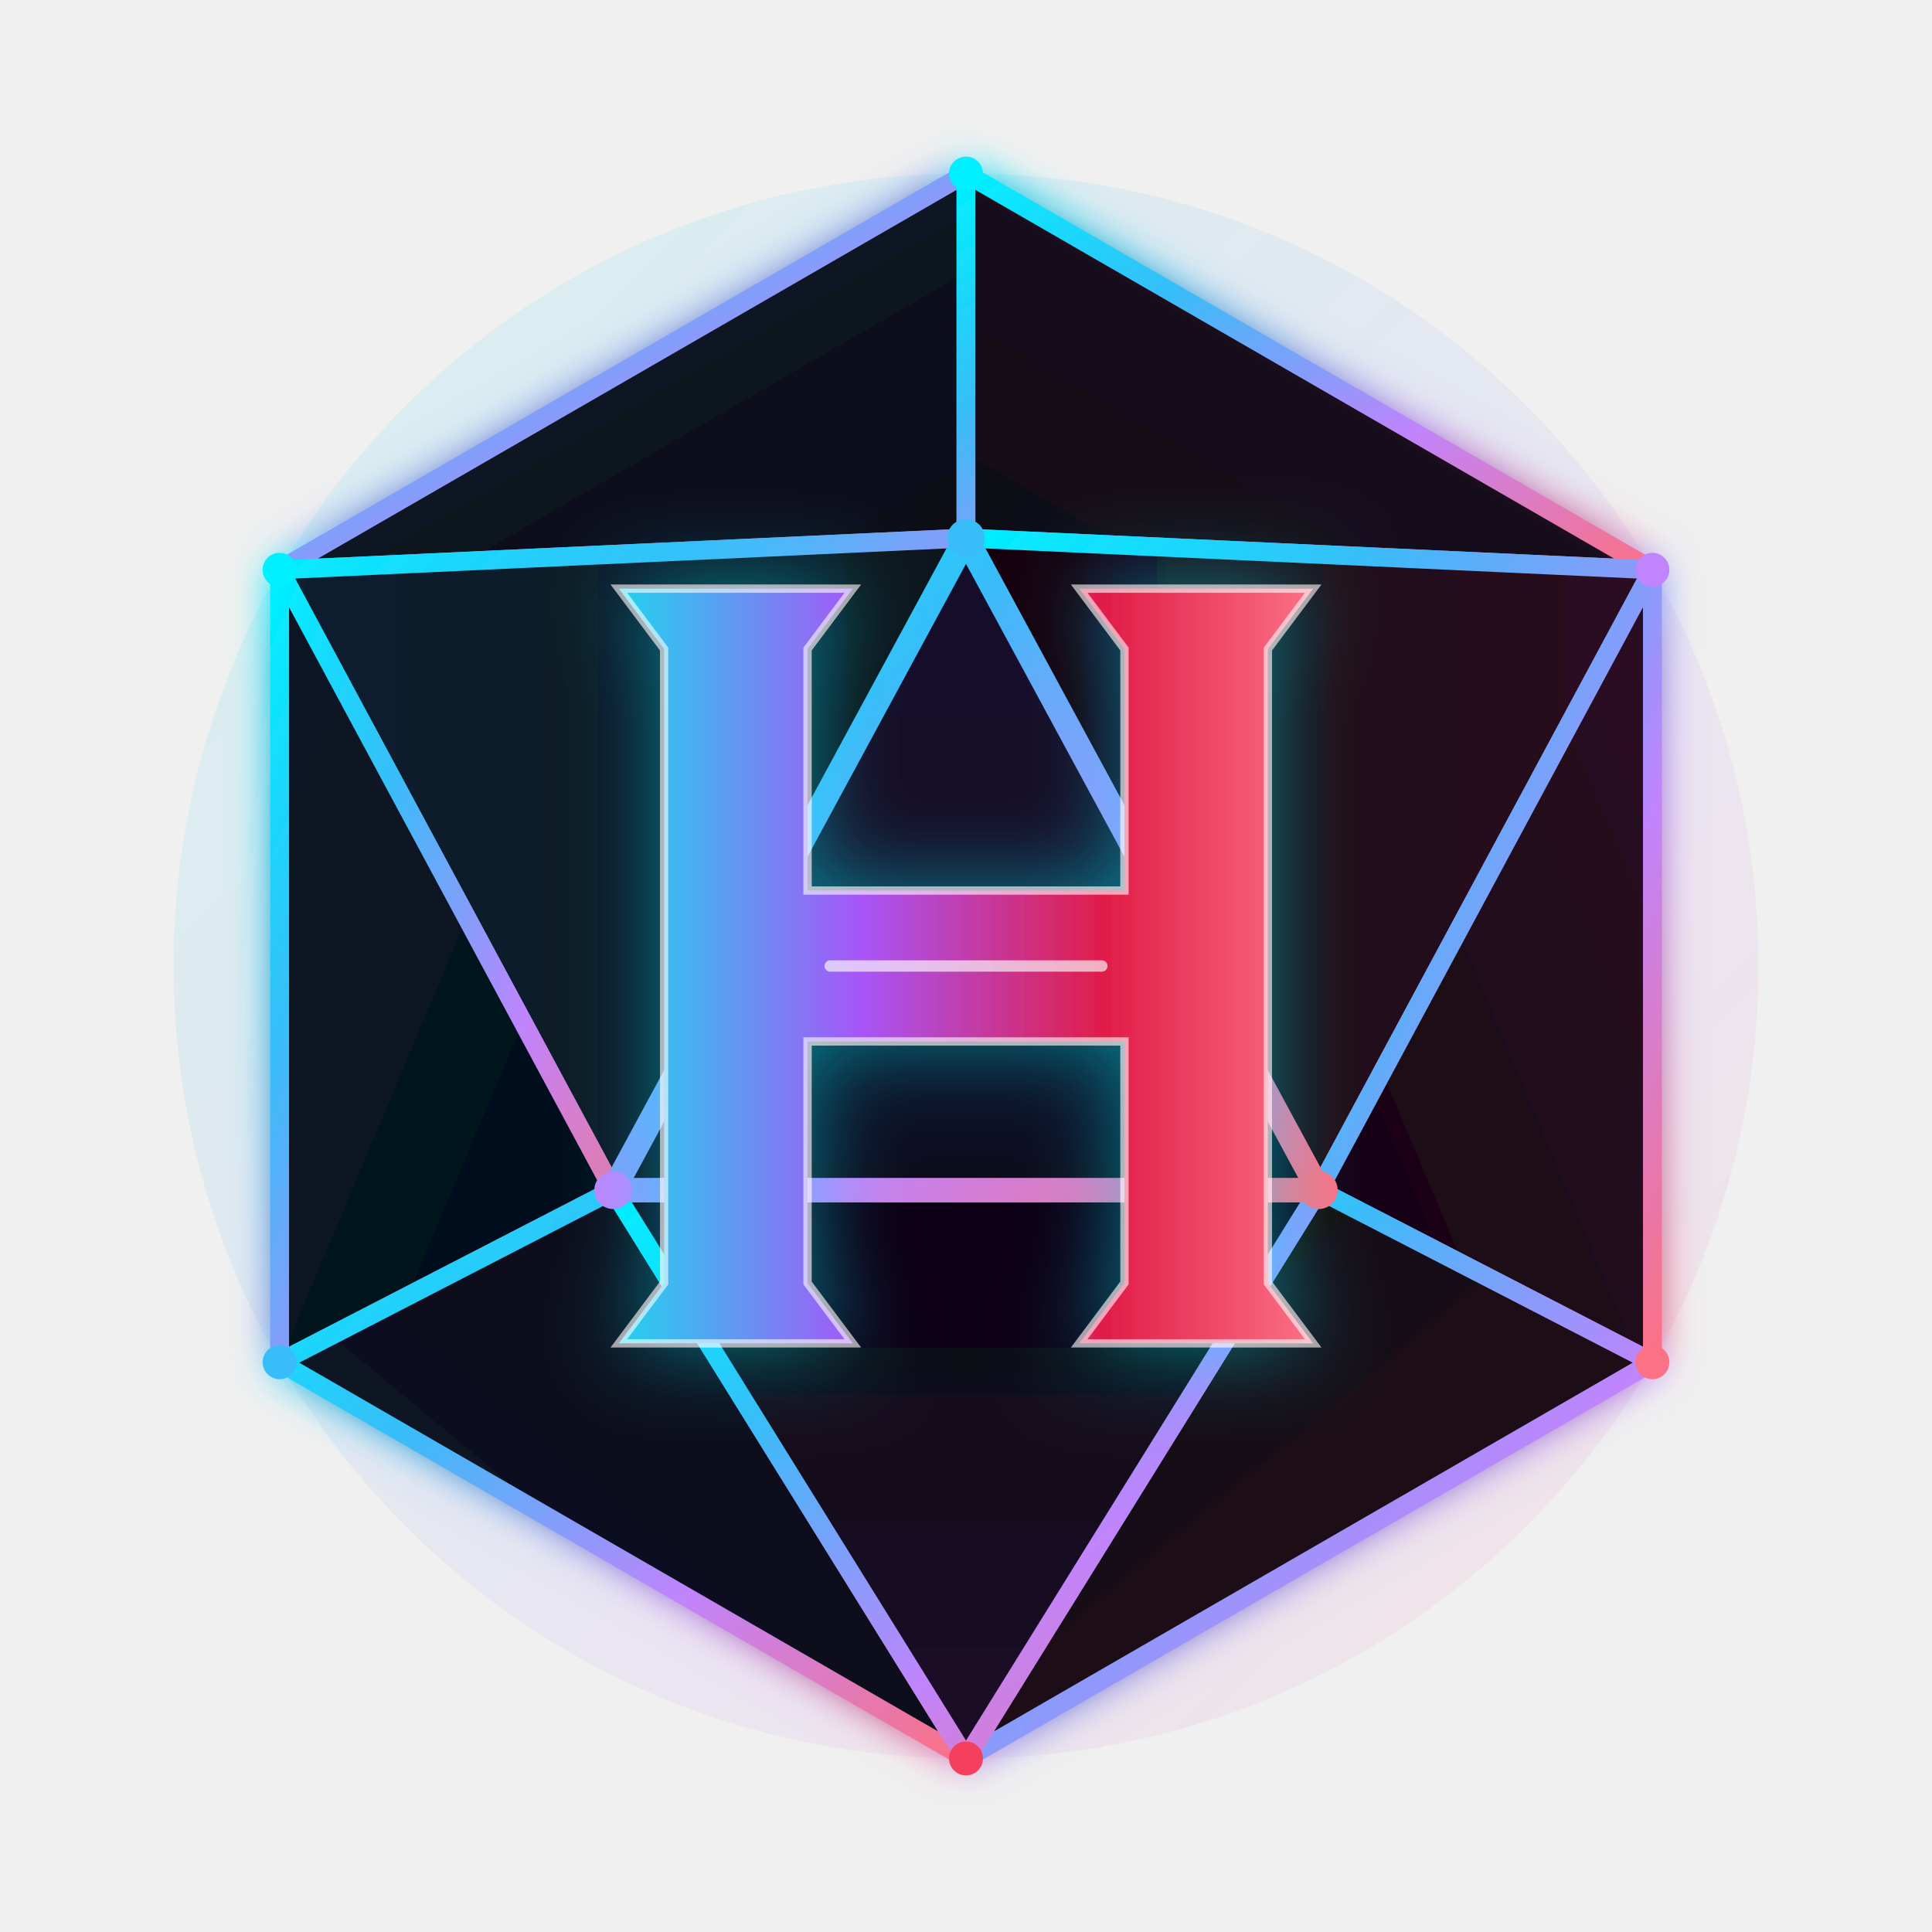
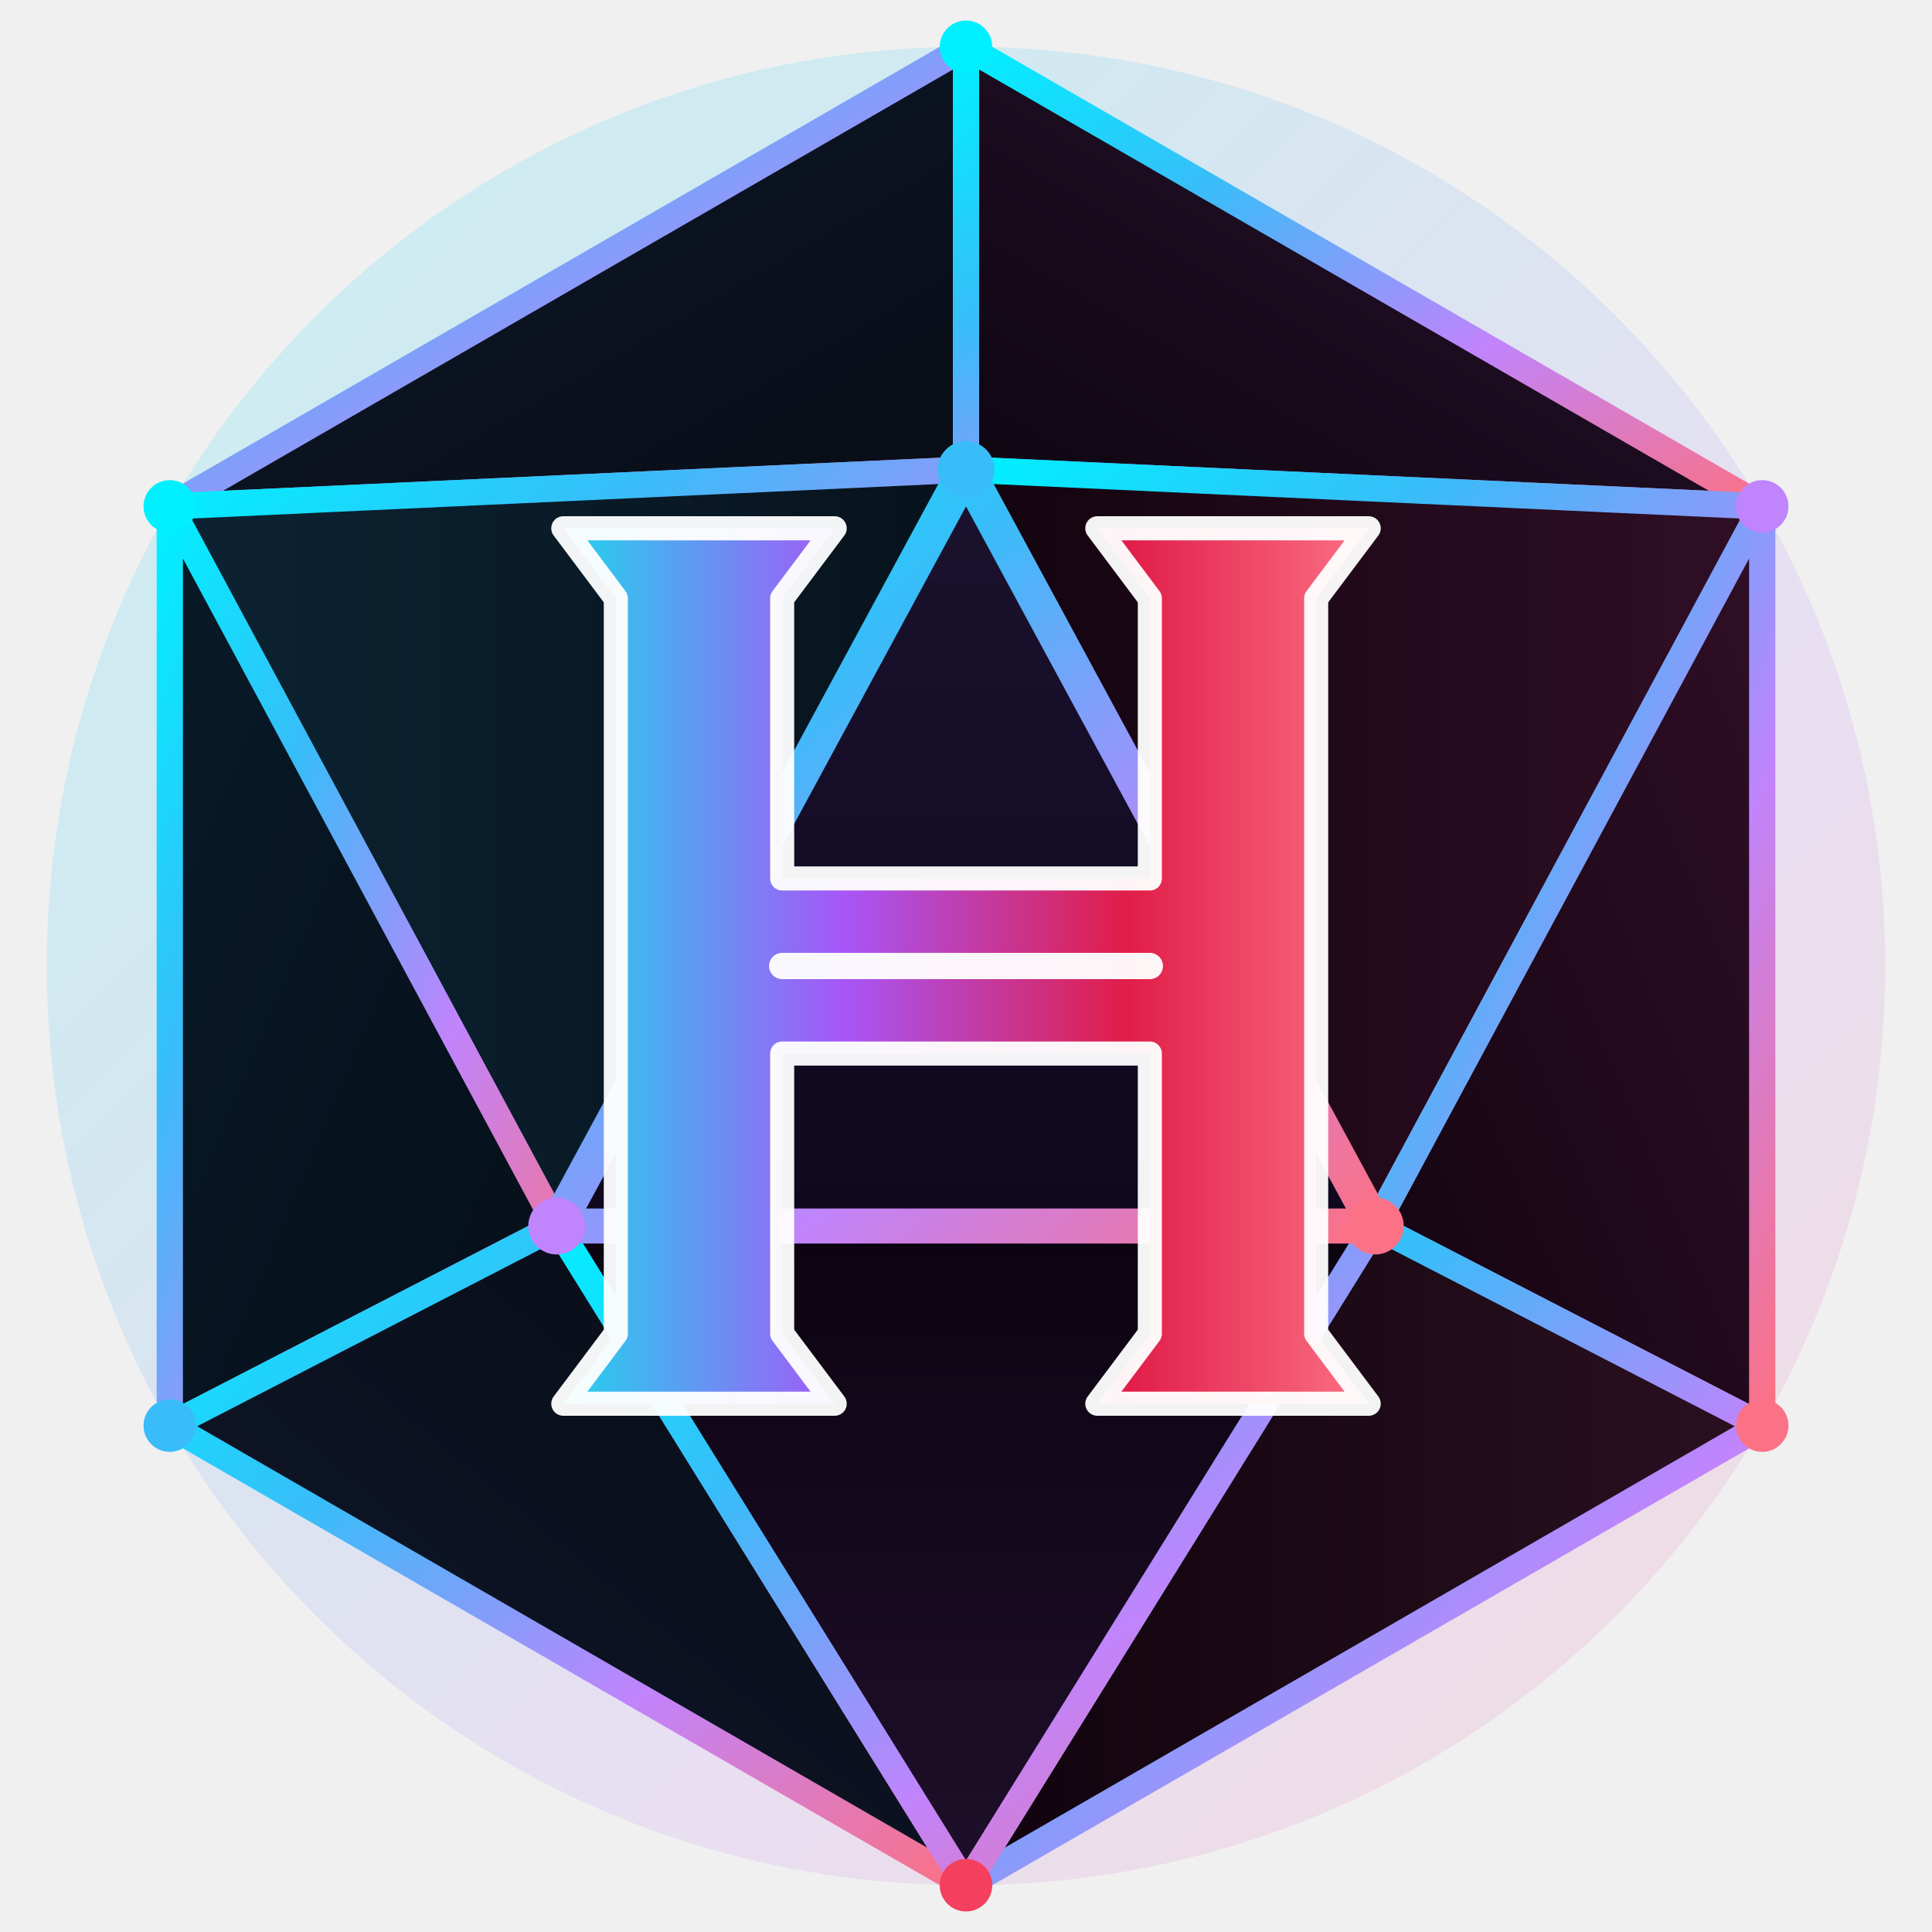
<svg xmlns="http://www.w3.org/2000/svg" viewBox="0 0 512 512" width="512" height="512">
  <defs>
    <linearGradient id="d20LogoEdgeNeon" x1="0%" y1="0%" x2="100%" y2="100%">
      <stop offset="0%" stop-color="#00f0ff" />
      <stop offset="30%" stop-color="#38bdf8" />
      <stop offset="65%" stop-color="#c084fc" />
      <stop offset="100%" stop-color="#fb7185" />
    </linearGradient>
    <linearGradient id="d20LogoHNeonGrad" x1="0%" y1="0%" x2="100%" y2="0%">
      <stop offset="0%" stop-color="#22d3ee" />
      <stop offset="35%" stop-color="#a855f7" />
      <stop offset="70%" stop-color="#e11d48" />
      <stop offset="100%" stop-color="#fb7185" />
    </linearGradient>
    <linearGradient id="d20ShTopL" x1="0%" y1="0%" x2="100%" y2="100%">
-       <stop offset="0%" stop-color="#10192a" />
-       <stop offset="100%" stop-color="#080d17" />
+       <stop offset="0%" stop-color="#111a2b" />
+       <stop offset="100%" stop-color="#080d16" />
    </linearGradient>
    <linearGradient id="d20ShTopR" x1="100%" y1="0%" x2="0%" y2="100%">
-       <stop offset="0%" stop-color="#26102a" />
-       <stop offset="100%" stop-color="#0e0612" />
+       <stop offset="0%" stop-color="#2a122e" />
+       <stop offset="100%" stop-color="#0e0611" />
    </linearGradient>
    <linearGradient id="d20ShUpperL" x1="0%" y1="50%" x2="100%" y2="50%">
-       <stop offset="0%" stop-color="#0c2030" />
-       <stop offset="100%" stop-color="#07121c" />
+       <stop offset="0%" stop-color="#0c2333" />
+       <stop offset="100%" stop-color="#07131d" />
    </linearGradient>
    <linearGradient id="d20ShUpperR" x1="100%" y1="50%" x2="0%" y2="50%">
-       <stop offset="0%" stop-color="#2c0d22" />
-       <stop offset="100%" stop-color="#12040e" />
+       <stop offset="0%" stop-color="#300f26" />
+       <stop offset="100%" stop-color="#13040f" />
    </linearGradient>
    <linearGradient id="d20ShMidL" x1="0%" y1="0%" x2="100%" y2="100%">
-       <stop offset="0%" stop-color="#081827" />
-       <stop offset="100%" stop-color="#050e18" />
+       <stop offset="0%" stop-color="#091a29" />
+       <stop offset="100%" stop-color="#050f19" />
    </linearGradient>
    <linearGradient id="d20ShMidR" x1="100%" y1="0%" x2="0%" y2="100%">
-       <stop offset="0%" stop-color="#2d0d24" />
+       <stop offset="0%" stop-color="#300f27" />
      <stop offset="100%" stop-color="#130410" />
    </linearGradient>
    <linearGradient id="d20ShBotL" x1="0%" y1="100%" x2="100%" y2="0%">
-       <stop offset="0%" stop-color="#0f1628" />
-       <stop offset="100%" stop-color="#070b16" />
+       <stop offset="0%" stop-color="#10182c" />
+       <stop offset="100%" stop-color="#070b14" />
    </linearGradient>
-     <linearGradient id="d20ShBotR" x1="100%" y1="100%" x2="0%" y2="0%">
-       <stop offset="0%" stop-color="#260f1e" />
-       <stop offset="100%" stop-color="#0f040c" />
+     <linearGradient id="d20ShBotR" x1="100%" y1="100%" x2="0%" y2="100%">
+       <stop offset="0%" stop-color="#2b1021" />
+       <stop offset="100%" stop-color="#10040d" />
    </linearGradient>
    <linearGradient id="d20ShBotC" x1="50%" y1="100%" x2="50%" y2="0%">
-       <stop offset="0%" stop-color="#1d0d29" />
-       <stop offset="100%" stop-color="#0b0412" />
+       <stop offset="0%" stop-color="#1f0f2b" />
+       <stop offset="100%" stop-color="#0c0411" />
    </linearGradient>
    <linearGradient id="d20ShCenter" x1="50%" y1="0%" x2="50%" y2="100%">
-       <stop offset="0%" stop-color="#18112c" />
-       <stop offset="100%" stop-color="#0f091f" />
+       <stop offset="0%" stop-color="#1b122f" />
+       <stop offset="100%" stop-color="#0f081e" />
    </linearGradient>
-     <filter id="d20NeonGlow" x="-20%" y="-20%" width="140%" height="140%">
-       <feGaussianBlur stdDeviation="5" result="blur" />
-       <feMerge>
-         <feMergeNode in="blur" />
-         <feMergeNode in="SourceGraphic" />
-       </feMerge>
-     </filter>
-     <filter id="d20HDrop" x="-40%" y="-40%" width="180%" height="180%">
-       <feDropShadow dx="0" dy="0" stdDeviation="6" flood-color="#a855f7" flood-opacity="0.9" />
-       <feDropShadow dx="0" dy="0" stdDeviation="12" flood-color="#00f0ff" flood-opacity="0.5" />
-     </filter>
  </defs>
-   <circle cx="256" cy="256" r="210" fill="url(#d20LogoEdgeNeon)" opacity="0.10" />
-   <g filter="url(#d20NeonGlow)">
-     <polygon points="256,46 74.1,151 256,142.6" fill="url(#d20ShTopL)" stroke="url(#d20LogoEdgeNeon)" stroke-width="5" stroke-linejoin="round" />
-     <polygon points="256,46 437.9,151 256,142.6" fill="url(#d20ShTopR)" stroke="url(#d20LogoEdgeNeon)" stroke-width="5" stroke-linejoin="round" />
-     <polygon points="74.1,151 256,142.6 162.5,315.4" fill="url(#d20ShUpperL)" stroke="url(#d20LogoEdgeNeon)" stroke-width="5" stroke-linejoin="round" />
-     <polygon points="437.9,151 256,142.6 349.5,315.4" fill="url(#d20ShUpperR)" stroke="url(#d20LogoEdgeNeon)" stroke-width="5" stroke-linejoin="round" />
-     <polygon points="74.1,151 74.1,361 162.5,315.4" fill="url(#d20ShMidL)" stroke="url(#d20LogoEdgeNeon)" stroke-width="5" stroke-linejoin="round" />
-     <polygon points="437.9,151 437.9,361 349.5,315.4" fill="url(#d20ShMidR)" stroke="url(#d20LogoEdgeNeon)" stroke-width="5" stroke-linejoin="round" />
-     <polygon points="74.1,361 256,466 162.5,315.4" fill="url(#d20ShBotL)" stroke="url(#d20LogoEdgeNeon)" stroke-width="5" stroke-linejoin="round" />
-     <polygon points="437.9,361 256,466 349.5,315.4" fill="url(#d20ShBotR)" stroke="url(#d20LogoEdgeNeon)" stroke-width="5" stroke-linejoin="round" />
-     <polygon points="162.5,315.4 349.5,315.4 256,466" fill="url(#d20ShBotC)" stroke="url(#d20LogoEdgeNeon)" stroke-width="5" stroke-linejoin="round" />
-     <polygon points="256,142.6 349.5,315.4 162.5,315.4" fill="url(#d20ShCenter)" stroke="url(#d20LogoEdgeNeon)" stroke-width="6.5" stroke-linejoin="round" />
+   <g transform="translate(256, 256) scale(1.16) translate(-256, -256)">
+     <circle cx="256" cy="256" r="210" fill="url(#d20LogoEdgeNeon)" opacity="0.16" />
+     <polygon points="256,46 74.1,151 256,142.6" fill="url(#d20ShTopL)" stroke="url(#d20LogoEdgeNeon)" stroke-width="6" stroke-linejoin="round" />
+     <polygon points="256,46 437.9,151 256,142.6" fill="url(#d20ShTopR)" stroke="url(#d20LogoEdgeNeon)" stroke-width="6" stroke-linejoin="round" />
+     <polygon points="74.1,151 256,142.6 162.5,315.4" fill="url(#d20ShUpperL)" stroke="url(#d20LogoEdgeNeon)" stroke-width="6" stroke-linejoin="round" />
+     <polygon points="437.9,151 256,142.6 349.5,315.4" fill="url(#d20ShUpperR)" stroke="url(#d20LogoEdgeNeon)" stroke-width="6" stroke-linejoin="round" />
+     <polygon points="74.1,151 74.1,361 162.5,315.4" fill="url(#d20ShMidL)" stroke="url(#d20LogoEdgeNeon)" stroke-width="6" stroke-linejoin="round" />
+     <polygon points="437.9,151 437.9,361 349.5,315.4" fill="url(#d20ShMidR)" stroke="url(#d20LogoEdgeNeon)" stroke-width="6" stroke-linejoin="round" />
+     <polygon points="74.1,361 256,466 162.5,315.4" fill="url(#d20ShBotL)" stroke="url(#d20LogoEdgeNeon)" stroke-width="6" stroke-linejoin="round" />
+     <polygon points="437.9,361 256,466 349.5,315.4" fill="url(#d20ShBotR)" stroke="url(#d20LogoEdgeNeon)" stroke-width="6" stroke-linejoin="round" />
+     <polygon points="162.5,315.4 349.5,315.4 256,466" fill="url(#d20ShBotC)" stroke="url(#d20LogoEdgeNeon)" stroke-width="6" stroke-linejoin="round" />
+     <polygon points="256,142.6 349.5,315.4 162.5,315.4" fill="url(#d20ShCenter)" stroke="url(#d20LogoEdgeNeon)" stroke-width="8" stroke-linejoin="round" />
+     <circle cx="256" cy="46" r="6" fill="#00f0ff" />
+     <circle cx="437.9" cy="151" r="6" fill="#c084fc" />
+     <circle cx="437.9" cy="361" r="6" fill="#fb7185" />
+     <circle cx="256" cy="466" r="6" fill="#f43f5e" />
+     <circle cx="74.1" cy="361" r="6" fill="#38bdf8" />
+     <circle cx="74.1" cy="151" r="6" fill="#00f0ff" />
+     <circle cx="256" cy="142.6" r="6.5" fill="#38bdf8" />
+     <circle cx="349.5" cy="315.4" r="6.5" fill="#fb7185" />
+     <circle cx="162.5" cy="315.4" r="6.5" fill="#c084fc" />
+     <path d="M 164 156          L 226 156          L 214 172          L 214 236          L 298 236          L 298 172          L 286 156          L 348 156          L 336 172          L 336 340          L 348 356          L 286 356          L 298 340          L 298 276          L 214 276          L 214 340          L 226 356          L 164 356          L 176 340          L 176 172          Z" fill="url(#d20LogoHNeonGrad)" stroke="#ffffff" stroke-width="5.5" stroke-opacity="0.95" stroke-linejoin="round" />
+     <line x1="214" y1="256" x2="298" y2="256" stroke="#ffffff" stroke-width="6" stroke-opacity="0.95" stroke-linecap="round" />
  </g>
-   <circle cx="256" cy="46" r="4.5" fill="#00f0ff" />
-   <circle cx="437.9" cy="151" r="4.5" fill="#c084fc" />
-   <circle cx="437.9" cy="361" r="4.5" fill="#fb7185" />
-   <circle cx="256" cy="466" r="4.5" fill="#f43f5e" />
-   <circle cx="74.1" cy="361" r="4.5" fill="#38bdf8" />
-   <circle cx="74.1" cy="151" r="4.5" fill="#00f0ff" />
-   <circle cx="256" cy="142.6" r="5" fill="#38bdf8" />
-   <circle cx="349.5" cy="315.4" r="5" fill="#fb7185" />
-   <circle cx="162.5" cy="315.4" r="5" fill="#c084fc" />
-   <g filter="url(#d20HDrop)">
-     <path d="M 164 156          L 226 156          L 214 172          L 214 236          L 298 236          L 298 172          L 286 156          L 348 156          L 336 172          L 336 340          L 348 356          L 286 356          L 298 340          L 298 276          L 214 276          L 214 340          L 226 356          L 164 356          L 176 340          L 176 172          Z" fill="url(#d20LogoHNeonGrad)" stroke="#ffffff" stroke-width="2.2" stroke-opacity="0.6" />
-   </g>
-   <line x1="220" y1="256" x2="292" y2="256" stroke="#ffffff" stroke-width="3" stroke-opacity="0.65" stroke-linecap="round" />
</svg>
